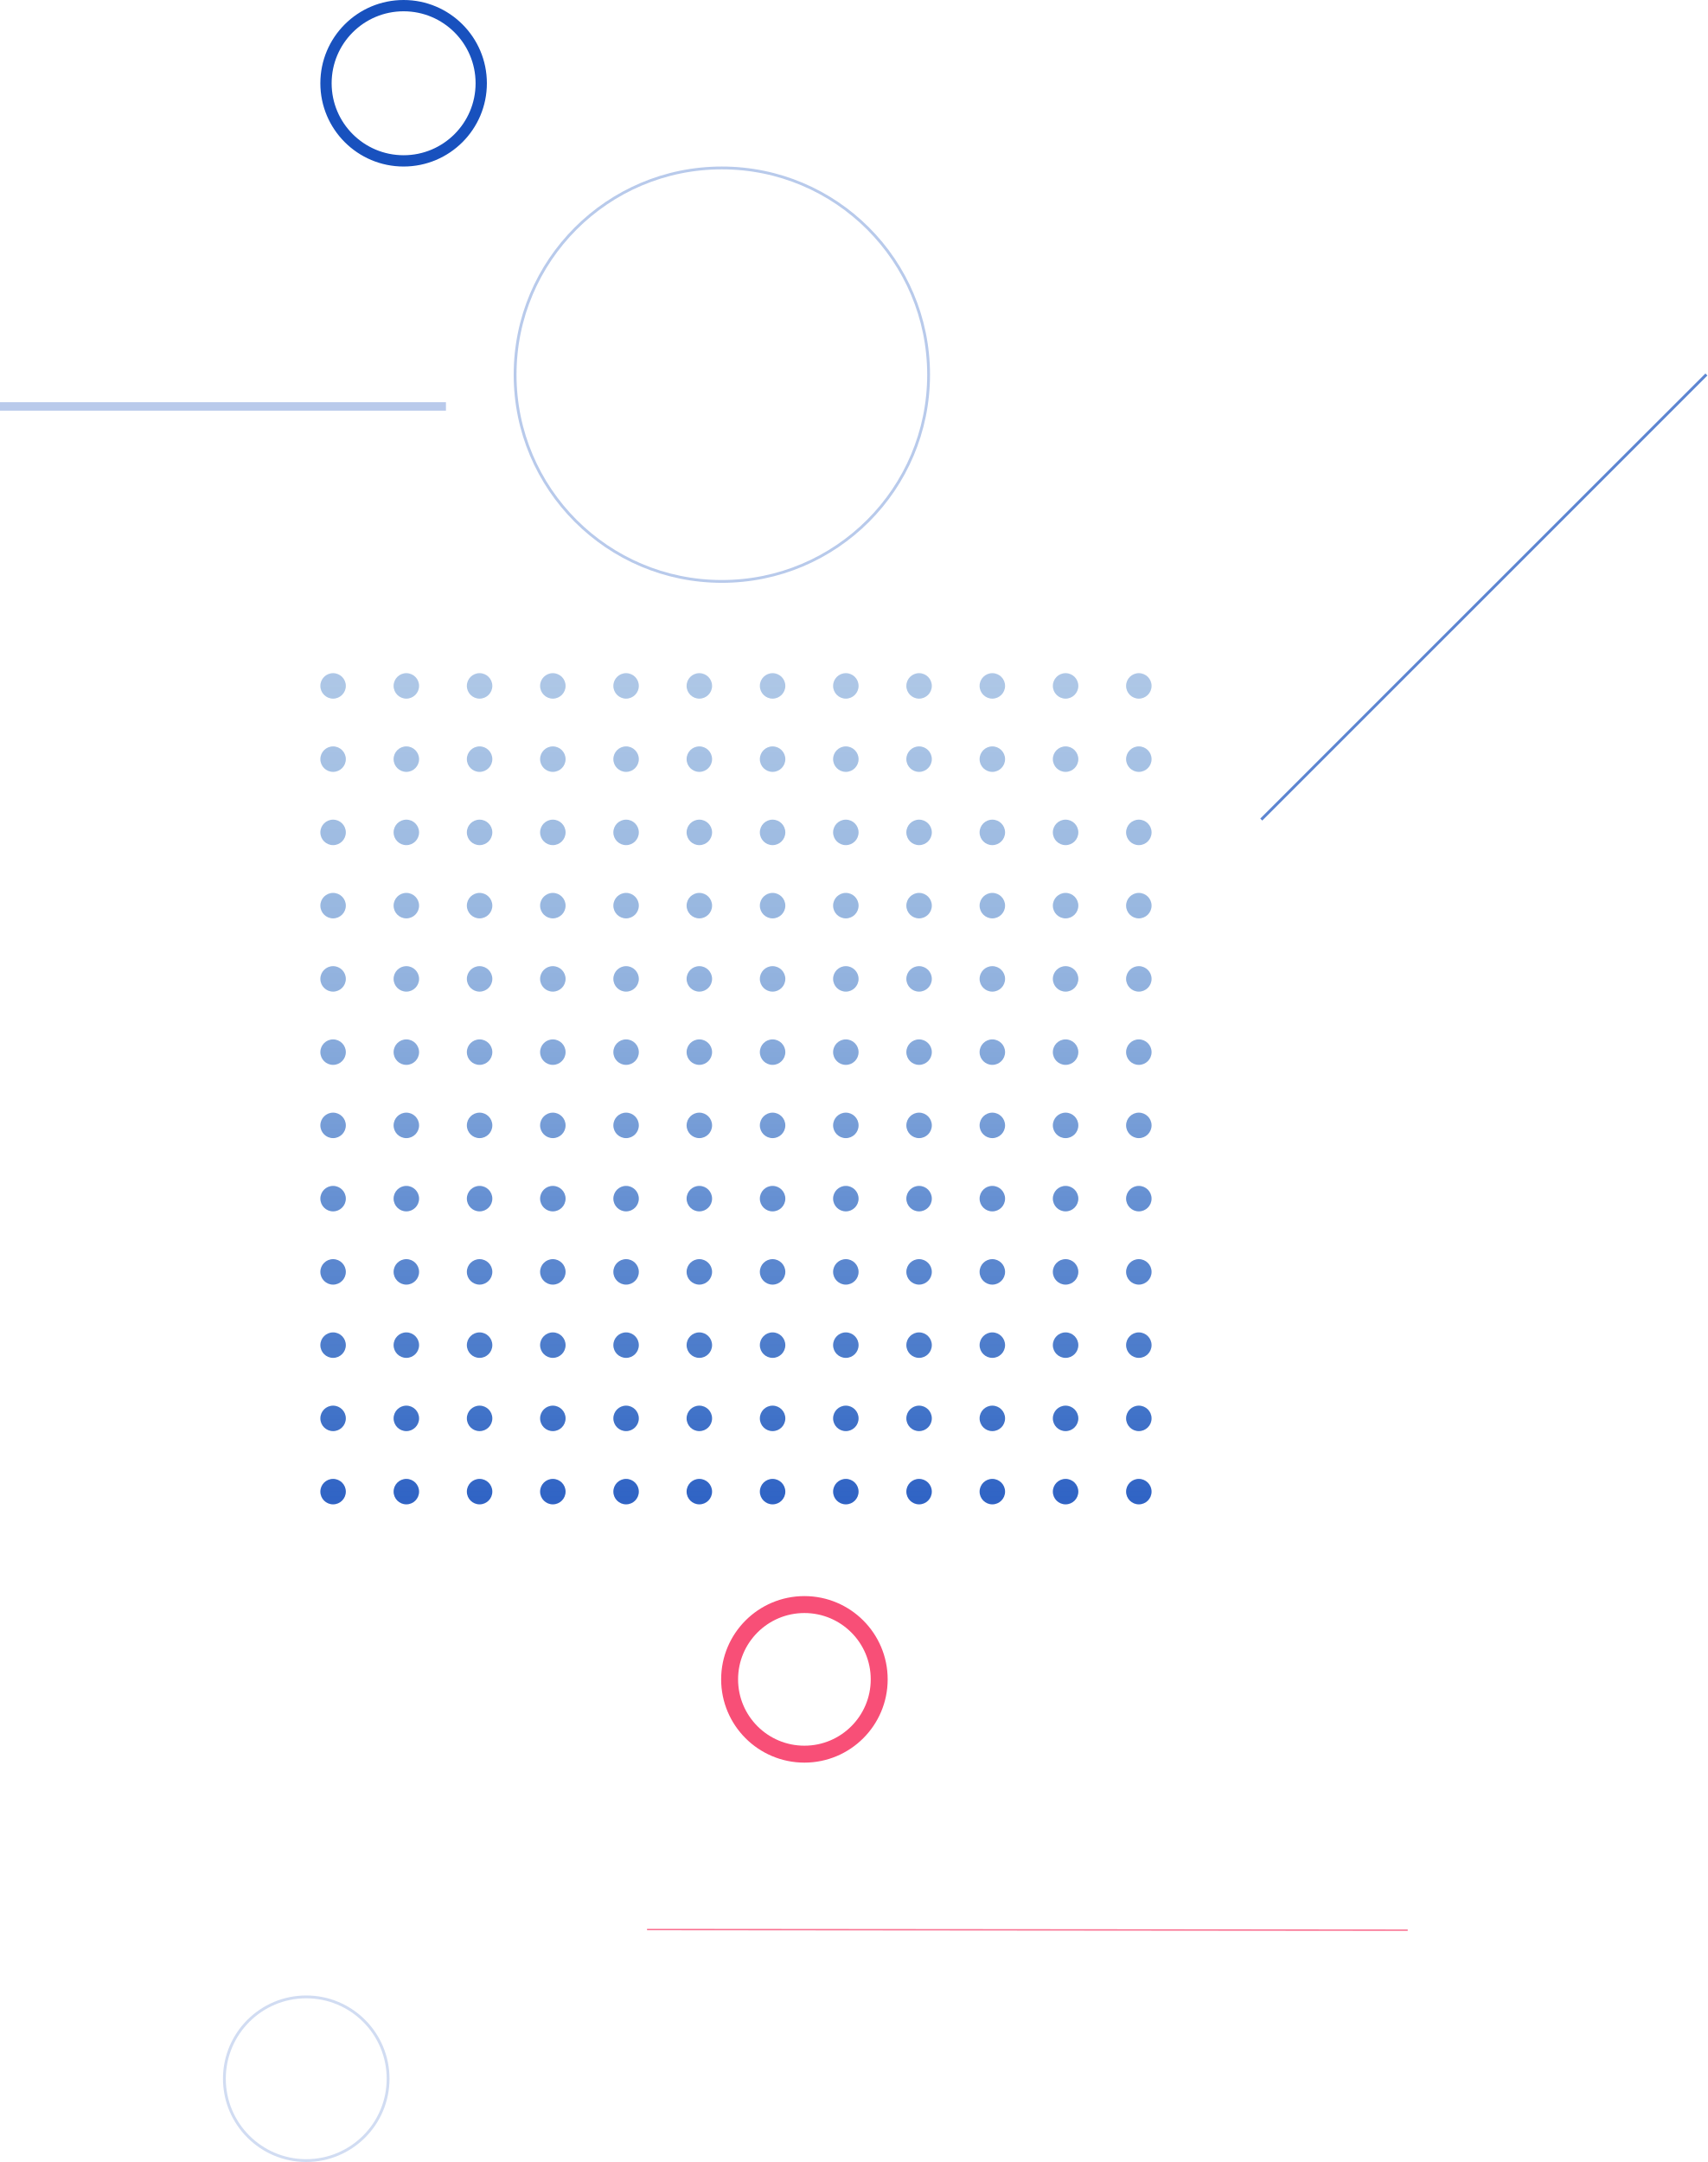
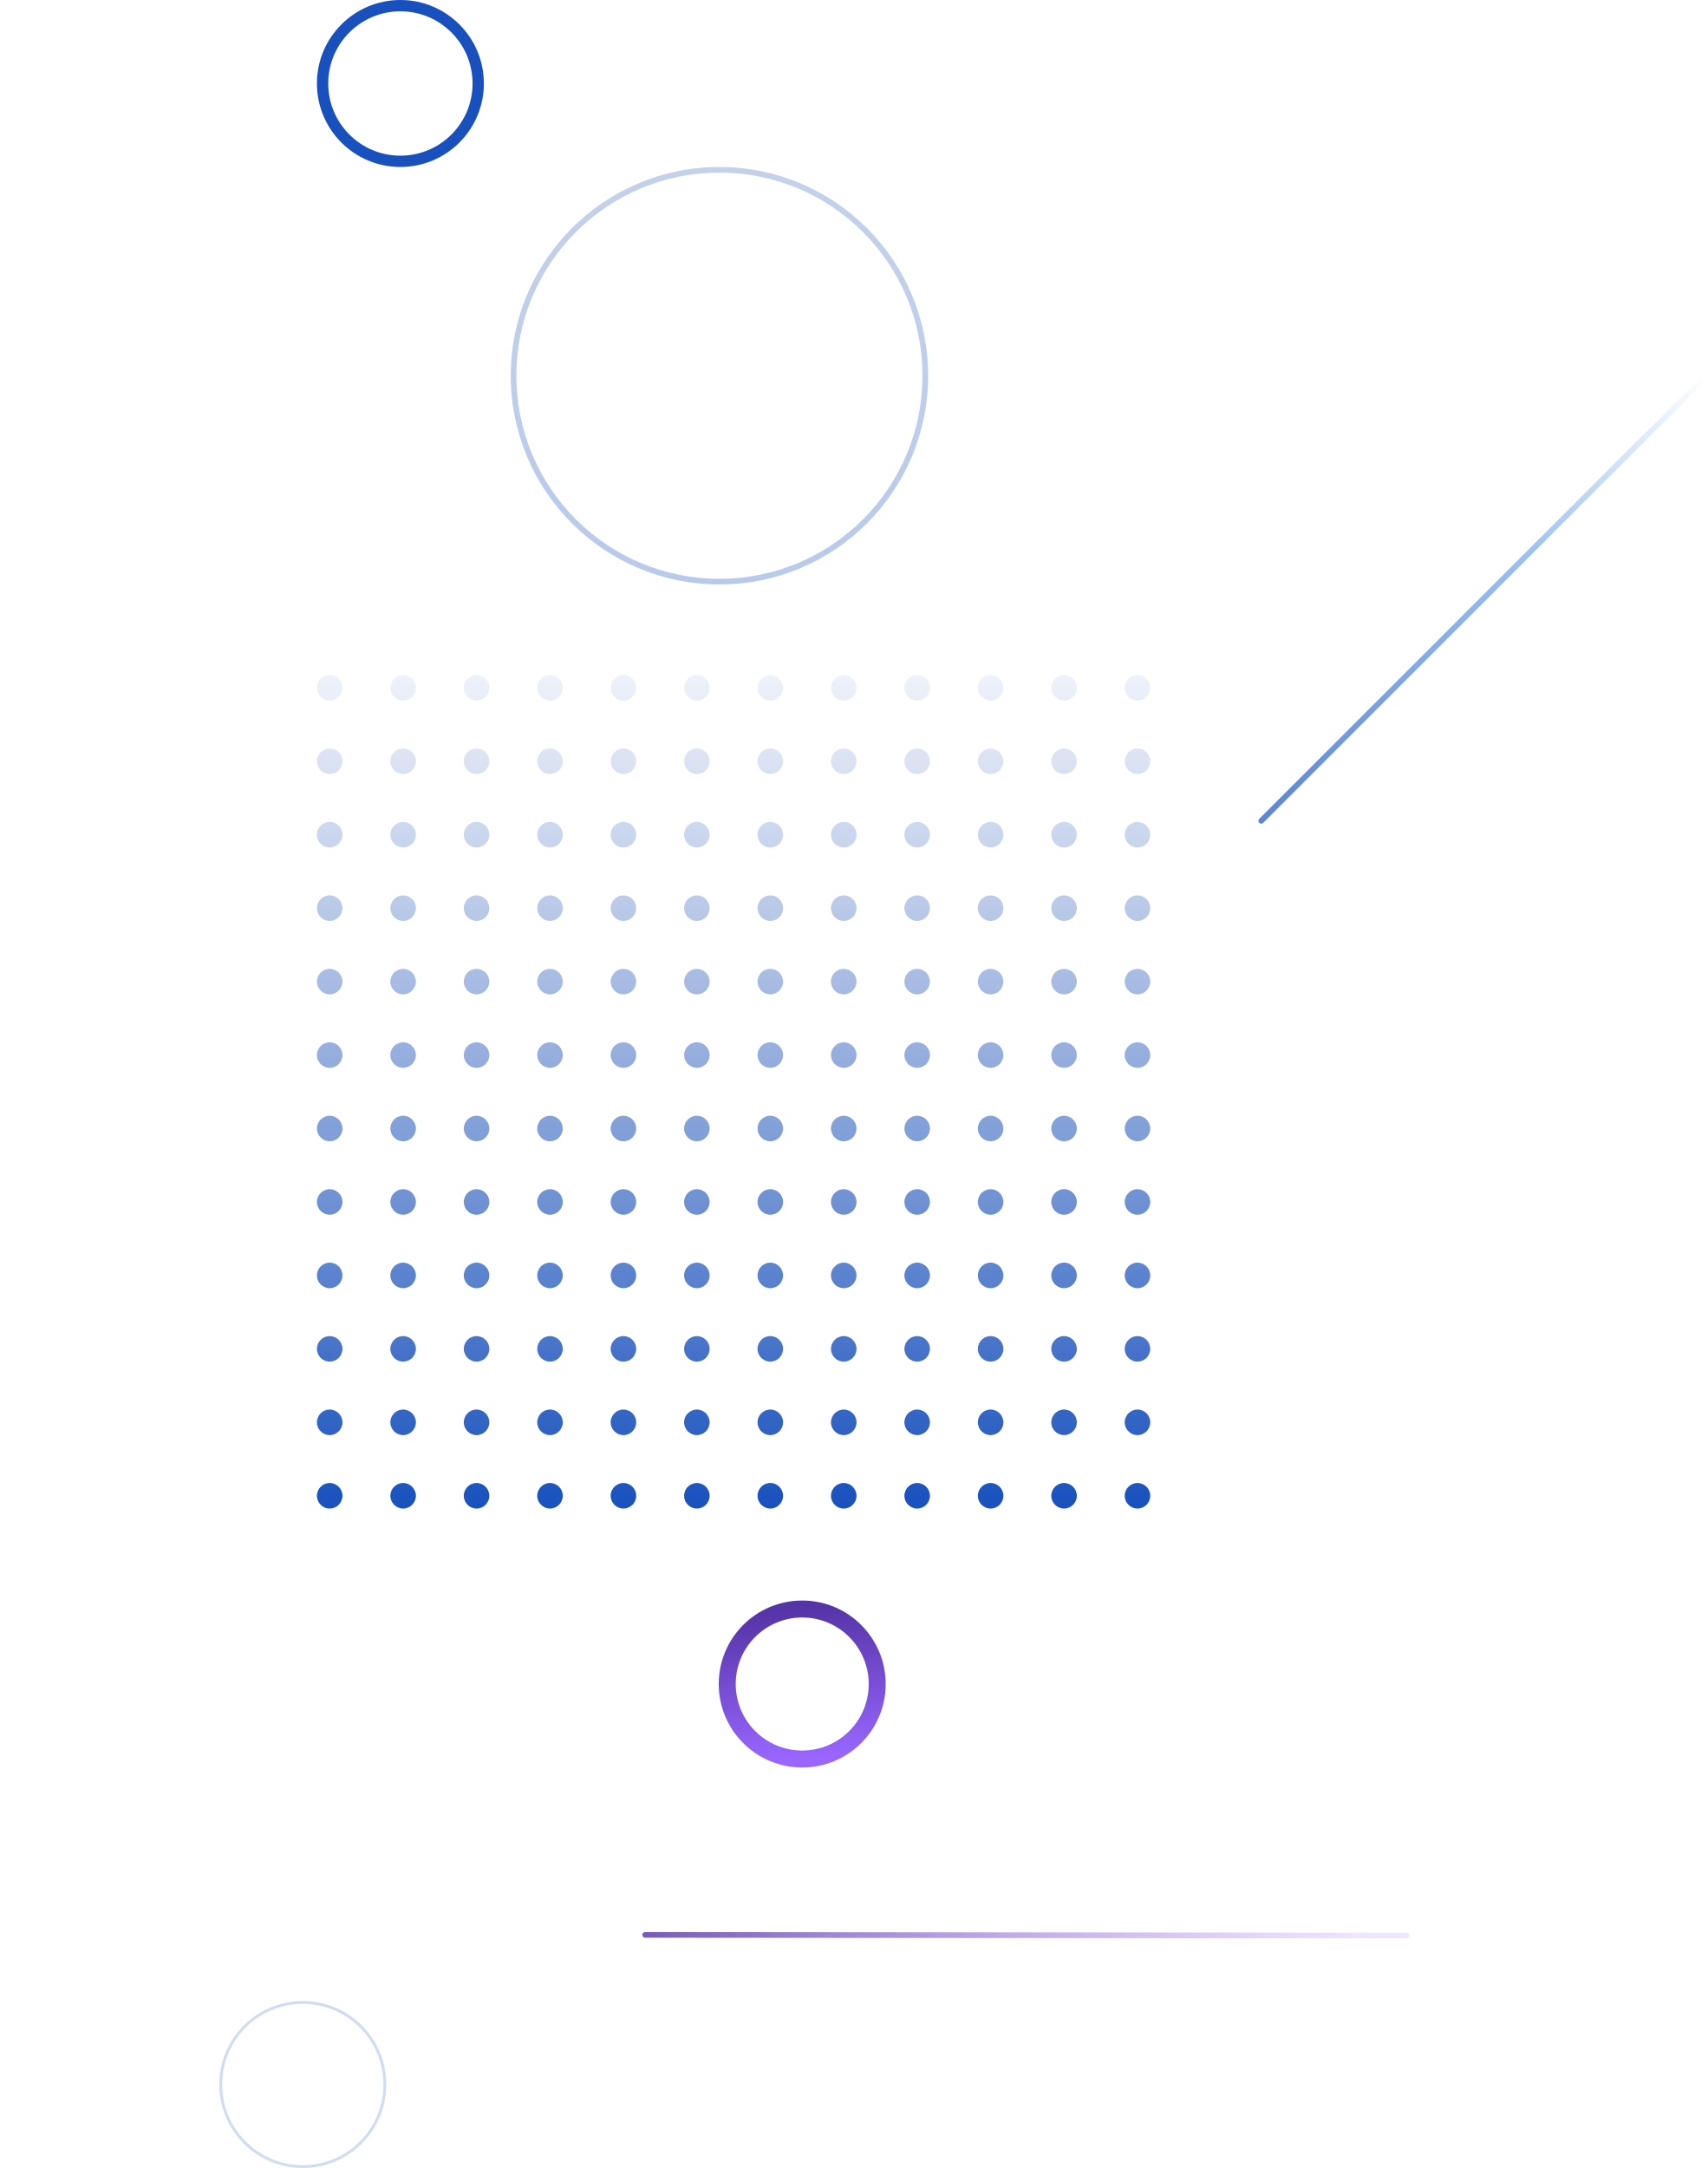
- <svg xmlns="http://www.w3.org/2000/svg" width="1210" height="1532" viewBox="0 0 1210 1532">
+ <svg xmlns="http://www.w3.org/2000/svg" width="1207" height="1532" viewBox="0 0 1207 1532">
  <defs>
-     <linearGradient id="nbb-bg-a-dark-a" x1="50.008%" x2="50.007%" y1="0%" y2="100%">
-       <stop offset="0%" stop-color="#2A6CBE" stop-opacity=".381" />
-       <stop offset="38.688%" stop-color="#2062BC" stop-opacity=".496" />
-       <stop offset="66.583%" stop-color="#1C5ABD" stop-opacity=".7" />
-       <stop offset="85.354%" stop-color="#1956BC" stop-opacity=".8" />
-       <stop offset="100%" stop-color="#1851BE" stop-opacity=".9" />
+     <linearGradient id="nbb-bg-a-dark-a" x1="50%" x2="50%" y1="0%" y2="100%">
+       <stop offset="0%" stop-color="#3F6ABC" stop-opacity=".089" />
+       <stop offset="100%" stop-color="#1851BE" />
    </linearGradient>
-     <linearGradient id="nbb-bg-a-dark-b" x1="50.007%" x2="50.007%" y1="-141.4%" y2="-47.015%">
+     <linearGradient id="nbb-bg-a-dark-b" x1="50%" x2="50%" y1="0%" y2="100%">
+       <stop offset="0%" stop-color="#3F6ABC" />
+       <stop offset="100%" stop-color="#1851BE" />
+     </linearGradient>
+     <linearGradient id="nbb-bg-a-dark-c" x1="50.007%" x2="50.007%" y1="-141.4%" y2="-47.015%">
      <stop offset="0%" stop-color="#2A6CBE" />
      <stop offset="38.688%" stop-color="#2062BC" />
      <stop offset="49.182%" stop-color="#1F5FBC" />
      <stop offset="66.583%" stop-color="#1C5ABD" />
      <stop offset="85.354%" stop-color="#1956BC" />
      <stop offset="100%" stop-color="#1851BE" />
    </linearGradient>
+     <linearGradient id="nbb-bg-a-dark-d" x1="50%" x2="41.962%" y1="100%" y2="0%">
+       <stop offset="0%" stop-color="#96F" />
+       <stop offset="100%" stop-color="#5534A6" />
+     </linearGradient>
+     <linearGradient id="nbb-bg-a-dark-e" x1="0%" x2="100%" y1="0%" y2="0%">
+       <stop offset="0%" stop-color="#3589E0" stop-opacity="0" />
+       <stop offset="43.462%" stop-color="#2E7CD9" stop-opacity=".69" />
+       <stop offset="100%" stop-color="#1851BE" />
+     </linearGradient>
+     <linearGradient id="nbb-bg-a-dark-f" x1="94.544%" x2="0%" y1="0%" y2="0%">
+       <stop offset="0%" stop-color="#96F" stop-opacity=".202" />
+       <stop offset="100%" stop-color="#5534A6" />
+     </linearGradient>
+     <linearGradient id="nbb-bg-a-dark-g" x1="0%" x2="100%" y1="0%" y2="0%">
+       <stop offset="0%" stop-color="#3589E0" stop-opacity="0" />
+       <stop offset="41.224%" stop-color="#2E7CD9" stop-opacity=".69" />
+       <stop offset="100%" stop-color="#1851BE" />
+     </linearGradient>
  </defs>
-   <g fill="none" fill-rule="evenodd" transform="translate(3)">
+   <g fill="none" fill-rule="evenodd">
    <path fill="url(#nbb-bg-a-dark-a)" d="M320.452,570.946 C325.437,570.946 329.479,574.988 329.479,579.973 C329.479,584.959 325.437,589 320.452,589 C315.467,589 311.425,584.959 311.425,579.973 C311.425,574.988 315.467,570.946 320.452,570.946 Z M372.356,570.946 C377.342,570.946 381.383,574.988 381.383,579.973 C381.383,584.959 377.342,589 372.356,589 C367.371,589 363.33,584.959 363.33,579.973 C363.33,574.988 367.371,570.946 372.356,570.946 Z M424.261,570.946 C429.246,570.946 433.287,574.988 433.287,579.973 C433.287,584.959 429.246,589 424.261,589 C419.275,589 415.234,584.959 415.234,579.973 C415.234,574.988 419.275,570.946 424.261,570.946 Z M476.165,570.946 C481.15,570.946 485.192,574.988 485.192,579.973 C485.192,584.959 481.15,589 476.165,589 C471.179,589 467.138,584.959 467.138,579.973 C467.138,574.988 471.179,570.946 476.165,570.946 Z M528.069,570.946 C533.054,570.946 537.096,574.988 537.096,579.973 C537.096,584.959 533.054,589 528.069,589 C523.084,589 519.042,584.959 519.042,579.973 C519.042,574.988 523.084,570.946 528.069,570.946 Z M579.973,570.946 C584.959,570.946 589,574.988 589,579.973 C589,584.959 584.959,589 579.973,589 C574.988,589 570.946,584.959 570.946,579.973 C570.946,574.988 574.988,570.946 579.973,570.946 Z M9.027,570.946 C14.012,570.946 18.054,574.988 18.054,579.973 C18.054,584.959 14.012,589 9.027,589 C4.041,589 -1.29674049e-13,584.959 -1.29674049e-13,579.973 C-1.29674049e-13,574.988 4.041,570.946 9.027,570.946 Z M60.931,570.946 C65.916,570.946 69.958,574.988 69.958,579.973 C69.958,584.959 65.916,589 60.931,589 C55.946,589 51.904,584.959 51.904,579.973 C51.904,574.988 55.946,570.946 60.931,570.946 Z M112.835,570.946 C117.821,570.946 121.862,574.988 121.862,579.973 C121.862,584.959 117.821,589 112.835,589 C107.85,589 103.808,584.959 103.808,579.973 C103.808,574.988 107.85,570.946 112.835,570.946 Z M164.739,570.946 C169.725,570.946 173.766,574.988 173.766,579.973 C173.766,584.959 169.725,589 164.739,589 C159.754,589 155.713,584.959 155.713,579.973 C155.713,574.988 159.754,570.946 164.739,570.946 Z M216.644,570.946 C221.629,570.946 225.67,574.988 225.67,579.973 C225.67,584.959 221.629,589 216.644,589 C211.658,589 207.617,584.959 207.617,579.973 C207.617,574.988 211.658,570.946 216.644,570.946 Z M268.548,570.946 C273.533,570.946 277.575,574.988 277.575,579.973 C277.575,584.959 273.533,589 268.548,589 C263.563,589 259.521,584.959 259.521,579.973 C259.521,574.988 263.563,570.946 268.548,570.946 Z M9.027,519.042 C14.012,519.042 18.054,523.084 18.054,528.069 C18.054,533.054 14.012,537.096 9.027,537.096 C4.041,537.096 -1.29674049e-13,533.054 -1.29674049e-13,528.069 C-1.29674049e-13,523.084 4.041,519.042 9.027,519.042 Z M60.931,519.042 C65.916,519.042 69.958,523.084 69.958,528.069 C69.958,533.054 65.916,537.096 60.931,537.096 C55.946,537.096 51.904,533.054 51.904,528.069 C51.904,523.084 55.946,519.042 60.931,519.042 Z M112.835,519.042 C117.821,519.042 121.862,523.084 121.862,528.069 C121.862,533.054 117.821,537.096 112.835,537.096 C107.85,537.096 103.808,533.054 103.808,528.069 C103.808,523.084 107.85,519.042 112.835,519.042 Z M476.165,519.042 C481.15,519.042 485.192,523.084 485.192,528.069 C485.192,533.054 481.15,537.096 476.165,537.096 C471.179,537.096 467.138,533.054 467.138,528.069 C467.138,523.084 471.179,519.042 476.165,519.042 Z M528.069,519.042 C533.054,519.042 537.096,523.084 537.096,528.069 C537.096,533.054 533.054,537.096 528.069,537.096 C523.084,537.096 519.042,533.054 519.042,528.069 C519.042,523.084 523.084,519.042 528.069,519.042 Z M579.973,519.042 C584.959,519.042 589,523.084 589,528.069 C589,533.054 584.959,537.096 579.973,537.096 C574.988,537.096 570.946,533.054 570.946,528.069 C570.946,523.084 574.988,519.042 579.973,519.042 Z M164.739,519.042 C169.725,519.042 173.766,523.084 173.766,528.069 C173.766,533.054 169.725,537.096 164.739,537.096 C159.754,537.096 155.713,533.054 155.713,528.069 C155.713,523.084 159.754,519.042 164.739,519.042 Z M216.644,519.042 C221.629,519.042 225.67,523.084 225.67,528.069 C225.67,533.054 221.629,537.096 216.644,537.096 C211.658,537.096 207.617,533.054 207.617,528.069 C207.617,523.084 211.658,519.042 216.644,519.042 Z M268.548,519.042 C273.533,519.042 277.575,523.084 277.575,528.069 C277.575,533.054 273.533,537.096 268.548,537.096 C263.563,537.096 259.521,533.054 259.521,528.069 C259.521,523.084 263.563,519.042 268.548,519.042 Z M320.452,519.042 C325.437,519.042 329.479,523.084 329.479,528.069 C329.479,533.054 325.437,537.096 320.452,537.096 C315.467,537.096 311.425,533.054 311.425,528.069 C311.425,523.084 315.467,519.042 320.452,519.042 Z M372.356,519.042 C377.342,519.042 381.383,523.084 381.383,528.069 C381.383,533.054 377.342,537.096 372.356,537.096 C367.371,537.096 363.33,533.054 363.33,528.069 C363.33,523.084 367.371,519.042 372.356,519.042 Z M424.261,519.042 C429.246,519.042 433.287,523.084 433.287,528.069 C433.287,533.054 429.246,537.096 424.261,537.096 C419.275,537.096 415.234,533.054 415.234,528.069 C415.234,523.084 419.275,519.042 424.261,519.042 Z M476.165,467.138 C481.15,467.138 485.192,471.179 485.192,476.165 C485.192,481.15 481.15,485.192 476.165,485.192 C471.179,485.192 467.138,481.15 467.138,476.165 C467.138,471.179 471.179,467.138 476.165,467.138 Z M372.356,467.138 C377.342,467.138 381.383,471.179 381.383,476.165 C381.383,481.15 377.342,485.192 372.356,485.192 C367.371,485.192 363.33,481.15 363.33,476.165 C363.33,471.179 367.371,467.138 372.356,467.138 Z M528.069,467.138 C533.054,467.138 537.096,471.179 537.096,476.165 C537.096,481.15 533.054,485.192 528.069,485.192 C523.084,485.192 519.042,481.15 519.042,476.165 C519.042,471.179 523.084,467.138 528.069,467.138 Z M164.739,467.138 C169.725,467.138 173.766,471.179 173.766,476.165 C173.766,481.15 169.725,485.192 164.739,485.192 C159.754,485.192 155.713,481.15 155.713,476.165 C155.713,471.179 159.754,467.138 164.739,467.138 Z M9.027,467.138 C14.012,467.138 18.054,471.179 18.054,476.165 C18.054,481.15 14.012,485.192 9.027,485.192 C4.041,485.192 -1.29674049e-13,481.15 -1.29674049e-13,476.165 C-1.29674049e-13,471.179 4.041,467.138 9.027,467.138 Z M216.644,467.138 C221.629,467.138 225.67,471.179 225.67,476.165 C225.67,481.15 221.629,485.192 216.644,485.192 C211.658,485.192 207.617,481.15 207.617,476.165 C207.617,471.179 211.658,467.138 216.644,467.138 Z M424.261,467.138 C429.246,467.138 433.287,471.179 433.287,476.165 C433.287,481.15 429.246,485.192 424.261,485.192 C419.275,485.192 415.234,481.15 415.234,476.165 C415.234,471.179 419.275,467.138 424.261,467.138 Z M60.931,467.138 C65.916,467.138 69.958,471.179 69.958,476.165 C69.958,481.15 65.916,485.192 60.931,485.192 C55.946,485.192 51.904,481.15 51.904,476.165 C51.904,471.179 55.946,467.138 60.931,467.138 Z M268.548,467.138 C273.533,467.138 277.575,471.179 277.575,476.165 C277.575,481.15 273.533,485.192 268.548,485.192 C263.563,485.192 259.521,481.15 259.521,476.165 C259.521,471.179 263.563,467.138 268.548,467.138 Z M320.452,467.138 C325.437,467.138 329.479,471.179 329.479,476.165 C329.479,481.15 325.437,485.192 320.452,485.192 C315.467,485.192 311.425,481.15 311.425,476.165 C311.425,471.179 315.467,467.138 320.452,467.138 Z M579.973,467.138 C584.959,467.138 589,471.179 589,476.165 C589,481.15 584.959,485.192 579.973,485.192 C574.988,485.192 570.946,481.15 570.946,476.165 C570.946,471.179 574.988,467.138 579.973,467.138 Z M112.835,467.138 C117.821,467.138 121.862,471.179 121.862,476.165 C121.862,481.15 117.821,485.192 112.835,485.192 C107.85,485.192 103.808,481.15 103.808,476.165 C103.808,471.179 107.85,467.138 112.835,467.138 Z M60.931,415.234 C65.916,415.234 69.958,419.275 69.958,424.261 C69.958,429.246 65.916,433.287 60.931,433.287 C55.946,433.287 51.904,429.246 51.904,424.261 C51.904,419.275 55.946,415.234 60.931,415.234 Z M164.739,415.234 C169.725,415.234 173.766,419.275 173.766,424.261 C173.766,429.246 169.725,433.287 164.739,433.287 C159.754,433.287 155.713,429.246 155.713,424.261 C155.713,419.275 159.754,415.234 164.739,415.234 Z M268.548,415.234 C273.533,415.234 277.575,419.275 277.575,424.261 C277.575,429.246 273.533,433.287 268.548,433.287 C263.563,433.287 259.521,429.246 259.521,424.261 C259.521,419.275 263.563,415.234 268.548,415.234 Z M476.165,415.234 C481.15,415.234 485.192,419.275 485.192,424.261 C485.192,429.246 481.15,433.287 476.165,433.287 C471.179,433.287 467.138,429.246 467.138,424.261 C467.138,419.275 471.179,415.234 476.165,415.234 Z M320.452,415.234 C325.437,415.234 329.479,419.275 329.479,424.261 C329.479,429.246 325.437,433.287 320.452,433.287 C315.467,433.287 311.425,429.246 311.425,424.261 C311.425,419.275 315.467,415.234 320.452,415.234 Z M424.261,415.234 C429.246,415.234 433.287,419.275 433.287,424.261 C433.287,429.246 429.246,433.287 424.261,433.287 C419.275,433.287 415.234,429.246 415.234,424.261 C415.234,419.275 419.275,415.234 424.261,415.234 Z M9.027,415.234 C14.012,415.234 18.054,419.275 18.054,424.261 C18.054,429.246 14.012,433.287 9.027,433.287 C4.041,433.287 -1.29674049e-13,429.246 -1.29674049e-13,424.261 C-1.29674049e-13,419.275 4.041,415.234 9.027,415.234 Z M112.835,415.234 C117.821,415.234 121.862,419.275 121.862,424.261 C121.862,429.246 117.821,433.287 112.835,433.287 C107.85,433.287 103.808,429.246 103.808,424.261 C103.808,419.275 107.85,415.234 112.835,415.234 Z M579.973,415.234 C584.959,415.234 589,419.275 589,424.261 C589,429.246 584.959,433.287 579.973,433.287 C574.988,433.287 570.946,429.246 570.946,424.261 C570.946,419.275 574.988,415.234 579.973,415.234 Z M372.356,415.234 C377.342,415.234 381.383,419.275 381.383,424.261 C381.383,429.246 377.342,433.287 372.356,433.287 C367.371,433.287 363.33,429.246 363.33,424.261 C363.33,419.275 367.371,415.234 372.356,415.234 Z M216.644,415.234 C221.629,415.234 225.67,419.275 225.67,424.261 C225.67,429.246 221.629,433.287 216.644,433.287 C211.658,433.287 207.617,429.246 207.617,424.261 C207.617,419.275 211.658,415.234 216.644,415.234 Z M528.069,415.234 C533.054,415.234 537.096,419.275 537.096,424.261 C537.096,429.246 533.054,433.287 528.069,433.287 C523.084,433.287 519.042,429.246 519.042,424.261 C519.042,419.275 523.084,415.234 528.069,415.234 Z M579.973,363.33 C584.959,363.33 589,367.371 589,372.356 C589,377.342 584.959,381.383 579.973,381.383 C574.988,381.383 570.946,377.342 570.946,372.356 C570.946,367.371 574.988,363.33 579.973,363.33 Z M424.261,363.33 C429.246,363.33 433.287,367.371 433.287,372.356 C433.287,377.342 429.246,381.383 424.261,381.383 C419.275,381.383 415.234,377.342 415.234,372.356 C415.234,367.371 419.275,363.33 424.261,363.33 Z M164.739,363.33 C169.725,363.33 173.766,367.371 173.766,372.356 C173.766,377.342 169.725,381.383 164.739,381.383 C159.754,381.383 155.713,377.342 155.713,372.356 C155.713,367.371 159.754,363.33 164.739,363.33 Z M528.069,363.33 C533.054,363.33 537.096,367.371 537.096,372.356 C537.096,377.342 533.054,381.383 528.069,381.383 C523.084,381.383 519.042,377.342 519.042,372.356 C519.042,367.371 523.084,363.33 528.069,363.33 Z M372.356,363.33 C377.342,363.33 381.383,367.371 381.383,372.356 C381.383,377.342 377.342,381.383 372.356,381.383 C367.371,381.383 363.33,377.342 363.33,372.356 C363.33,367.371 367.371,363.33 372.356,363.33 Z M60.931,363.33 C65.916,363.33 69.958,367.371 69.958,372.356 C69.958,377.342 65.916,381.383 60.931,381.383 C55.946,381.383 51.904,377.342 51.904,372.356 C51.904,367.371 55.946,363.33 60.931,363.33 Z M9.027,363.33 C14.012,363.33 18.054,367.371 18.054,372.356 C18.054,377.342 14.012,381.383 9.027,381.383 C4.041,381.383 -1.29674049e-13,377.342 -1.29674049e-13,372.356 C-1.29674049e-13,367.371 4.041,363.33 9.027,363.33 Z M476.165,363.33 C481.15,363.33 485.192,367.371 485.192,372.356 C485.192,377.342 481.15,381.383 476.165,381.383 C471.179,381.383 467.138,377.342 467.138,372.356 C467.138,367.371 471.179,363.33 476.165,363.33 Z M320.452,363.33 C325.437,363.33 329.479,367.371 329.479,372.356 C329.479,377.342 325.437,381.383 320.452,381.383 C315.467,381.383 311.425,377.342 311.425,372.356 C311.425,367.371 315.467,363.33 320.452,363.33 Z M216.644,363.33 C221.629,363.33 225.67,367.371 225.67,372.356 C225.67,377.342 221.629,381.383 216.644,381.383 C211.658,381.383 207.617,377.342 207.617,372.356 C207.617,367.371 211.658,363.33 216.644,363.33 Z M268.548,363.33 C273.533,363.33 277.575,367.371 277.575,372.356 C277.575,377.342 273.533,381.383 268.548,381.383 C263.563,381.383 259.521,377.342 259.521,372.356 C259.521,367.371 263.563,363.33 268.548,363.33 Z M112.835,363.33 C117.821,363.33 121.862,367.371 121.862,372.356 C121.862,377.342 117.821,381.383 112.835,381.383 C107.85,381.383 103.808,377.342 103.808,372.356 C103.808,367.371 107.85,363.33 112.835,363.33 Z M9.027,311.425 C14.012,311.425 18.054,315.467 18.054,320.452 C18.054,325.437 14.012,329.479 9.027,329.479 C4.041,329.479 -1.29674049e-13,325.437 -1.29674049e-13,320.452 C-1.29674049e-13,315.467 4.041,311.425 9.027,311.425 Z M60.931,311.425 C65.916,311.425 69.958,315.467 69.958,320.452 C69.958,325.437 65.916,329.479 60.931,329.479 C55.946,329.479 51.904,325.437 51.904,320.452 C51.904,315.467 55.946,311.425 60.931,311.425 Z M112.835,311.425 C117.821,311.425 121.862,315.467 121.862,320.452 C121.862,325.437 117.821,329.479 112.835,329.479 C107.85,329.479 103.808,325.437 103.808,320.452 C103.808,315.467 107.85,311.425 112.835,311.425 Z M528.069,311.425 C533.054,311.425 537.096,315.467 537.096,320.452 C537.096,325.437 533.054,329.479 528.069,329.479 C523.084,329.479 519.042,325.437 519.042,320.452 C519.042,315.467 523.084,311.425 528.069,311.425 Z M579.973,311.425 C584.959,311.425 589,315.467 589,320.452 C589,325.437 584.959,329.479 579.973,329.479 C574.988,329.479 570.946,325.437 570.946,320.452 C570.946,315.467 574.988,311.425 579.973,311.425 Z M424.261,311.425 C429.246,311.425 433.287,315.467 433.287,320.452 C433.287,325.437 429.246,329.479 424.261,329.479 C419.275,329.479 415.234,325.437 415.234,320.452 C415.234,315.467 419.275,311.425 424.261,311.425 Z M476.165,311.425 C481.15,311.425 485.192,315.467 485.192,320.452 C485.192,325.437 481.15,329.479 476.165,329.479 C471.179,329.479 467.138,325.437 467.138,320.452 C467.138,315.467 471.179,311.425 476.165,311.425 Z M372.356,311.425 C377.342,311.425 381.383,315.467 381.383,320.452 C381.383,325.437 377.342,329.479 372.356,329.479 C367.371,329.479 363.33,325.437 363.33,320.452 C363.33,315.467 367.371,311.425 372.356,311.425 Z M216.644,311.425 C221.629,311.425 225.67,315.467 225.67,320.452 C225.67,325.437 221.629,329.479 216.644,329.479 C211.658,329.479 207.617,325.437 207.617,320.452 C207.617,315.467 211.658,311.425 216.644,311.425 Z M320.452,311.425 C325.437,311.425 329.479,315.467 329.479,320.452 C329.479,325.437 325.437,329.479 320.452,329.479 C315.467,329.479 311.425,325.437 311.425,320.452 C311.425,315.467 315.467,311.425 320.452,311.425 Z M164.739,311.425 C169.725,311.425 173.766,315.467 173.766,320.452 C173.766,325.437 169.725,329.479 164.739,329.479 C159.754,329.479 155.713,325.437 155.713,320.452 C155.713,315.467 159.754,311.425 164.739,311.425 Z M268.548,311.425 C273.533,311.425 277.575,315.467 277.575,320.452 C277.575,325.437 273.533,329.479 268.548,329.479 C263.563,329.479 259.521,325.437 259.521,320.452 C259.521,315.467 263.563,311.425 268.548,311.425 Z M320.452,259.521 C325.437,259.521 329.479,263.563 329.479,268.548 C329.479,273.533 325.437,277.575 320.452,277.575 C315.467,277.575 311.425,273.533 311.425,268.548 C311.425,263.563 315.467,259.521 320.452,259.521 Z M112.835,259.521 C117.821,259.521 121.862,263.563 121.862,268.548 C121.862,273.533 117.821,277.575 112.835,277.575 C107.85,277.575 103.808,273.533 103.808,268.548 C103.808,263.563 107.85,259.521 112.835,259.521 Z M268.548,259.521 C273.533,259.521 277.575,263.563 277.575,268.548 C277.575,273.533 273.533,277.575 268.548,277.575 C263.563,277.575 259.521,273.533 259.521,268.548 C259.521,263.563 263.563,259.521 268.548,259.521 Z M579.973,259.521 C584.959,259.521 589,263.563 589,268.548 C589,273.533 584.959,277.575 579.973,277.575 C574.988,277.575 570.946,273.533 570.946,268.548 C570.946,263.563 574.988,259.521 579.973,259.521 Z M60.931,259.521 C65.916,259.521 69.958,263.563 69.958,268.548 C69.958,273.533 65.916,277.575 60.931,277.575 C55.946,277.575 51.904,273.533 51.904,268.548 C51.904,263.563 55.946,259.521 60.931,259.521 Z M9.027,259.521 C14.012,259.521 18.054,263.563 18.054,268.548 C18.054,273.533 14.012,277.575 9.027,277.575 C4.041,277.575 -1.29674049e-13,273.533 -1.29674049e-13,268.548 C-1.29674049e-13,263.563 4.041,259.521 9.027,259.521 Z M164.739,259.521 C169.725,259.521 173.766,263.563 173.766,268.548 C173.766,273.533 169.725,277.575 164.739,277.575 C159.754,277.575 155.713,273.533 155.713,268.548 C155.713,263.563 159.754,259.521 164.739,259.521 Z M372.356,259.521 C377.342,259.521 381.383,263.563 381.383,268.548 C381.383,273.533 377.342,277.575 372.356,277.575 C367.371,277.575 363.33,273.533 363.33,268.548 C363.33,263.563 367.371,259.521 372.356,259.521 Z M216.644,259.521 C221.629,259.521 225.67,263.563 225.67,268.548 C225.67,273.533 221.629,277.575 216.644,277.575 C211.658,277.575 207.617,273.533 207.617,268.548 C207.617,263.563 211.658,259.521 216.644,259.521 Z M476.165,259.521 C481.15,259.521 485.192,263.563 485.192,268.548 C485.192,273.533 481.15,277.575 476.165,277.575 C471.179,277.575 467.138,273.533 467.138,268.548 C467.138,263.563 471.179,259.521 476.165,259.521 Z M528.069,259.521 C533.054,259.521 537.096,263.563 537.096,268.548 C537.096,273.533 533.054,277.575 528.069,277.575 C523.084,277.575 519.042,273.533 519.042,268.548 C519.042,263.563 523.084,259.521 528.069,259.521 Z M424.261,259.521 C429.246,259.521 433.287,263.563 433.287,268.548 C433.287,273.533 429.246,277.575 424.261,277.575 C419.275,277.575 415.234,273.533 415.234,268.548 C415.234,263.563 419.275,259.521 424.261,259.521 Z M216.644,207.617 C221.629,207.617 225.67,211.658 225.67,216.644 C225.67,221.629 221.629,225.67 216.644,225.67 C211.658,225.67 207.617,221.629 207.617,216.644 C207.617,211.658 211.658,207.617 216.644,207.617 Z M476.165,207.617 C481.15,207.617 485.192,211.658 485.192,216.644 C485.192,221.629 481.15,225.67 476.165,225.67 C471.179,225.67 467.138,221.629 467.138,216.644 C467.138,211.658 471.179,207.617 476.165,207.617 Z M528.069,207.617 C533.054,207.617 537.096,211.658 537.096,216.644 C537.096,221.629 533.054,225.67 528.069,225.67 C523.084,225.67 519.042,221.629 519.042,216.644 C519.042,211.658 523.084,207.617 528.069,207.617 Z M268.548,207.617 C273.533,207.617 277.575,211.658 277.575,216.644 C277.575,221.629 273.533,225.67 268.548,225.67 C263.563,225.67 259.521,221.629 259.521,216.644 C259.521,211.658 263.563,207.617 268.548,207.617 Z M9.027,207.617 C14.012,207.617 18.054,211.658 18.054,216.644 C18.054,221.629 14.012,225.67 9.027,225.67 C4.041,225.67 -1.29674049e-13,221.629 -1.29674049e-13,216.644 C-1.29674049e-13,211.658 4.041,207.617 9.027,207.617 Z M579.973,207.617 C584.959,207.617 589,211.658 589,216.644 C589,221.629 584.959,225.67 579.973,225.67 C574.988,225.67 570.946,221.629 570.946,216.644 C570.946,211.658 574.988,207.617 579.973,207.617 Z M164.739,207.617 C169.725,207.617 173.766,211.658 173.766,216.644 C173.766,221.629 169.725,225.67 164.739,225.67 C159.754,225.67 155.713,221.629 155.713,216.644 C155.713,211.658 159.754,207.617 164.739,207.617 Z M60.931,207.617 C65.916,207.617 69.958,211.658 69.958,216.644 C69.958,221.629 65.916,225.67 60.931,225.67 C55.946,225.67 51.904,221.629 51.904,216.644 C51.904,211.658 55.946,207.617 60.931,207.617 Z M424.261,207.617 C429.246,207.617 433.287,211.658 433.287,216.644 C433.287,221.629 429.246,225.67 424.261,225.67 C419.275,225.67 415.234,221.629 415.234,216.644 C415.234,211.658 419.275,207.617 424.261,207.617 Z M320.452,207.617 C325.437,207.617 329.479,211.658 329.479,216.644 C329.479,221.629 325.437,225.67 320.452,225.67 C315.467,225.67 311.425,221.629 311.425,216.644 C311.425,211.658 315.467,207.617 320.452,207.617 Z M112.835,207.617 C117.821,207.617 121.862,211.658 121.862,216.644 C121.862,221.629 117.821,225.67 112.835,225.67 C107.85,225.67 103.808,221.629 103.808,216.644 C103.808,211.658 107.85,207.617 112.835,207.617 Z M372.356,207.617 C377.342,207.617 381.383,211.658 381.383,216.644 C381.383,221.629 377.342,225.67 372.356,225.67 C367.371,225.67 363.33,221.629 363.33,216.644 C363.33,211.658 367.371,207.617 372.356,207.617 Z M320.452,155.713 C325.437,155.713 329.479,159.754 329.479,164.739 C329.479,169.725 325.437,173.766 320.452,173.766 C315.467,173.766 311.425,169.725 311.425,164.739 C311.425,159.754 315.467,155.713 320.452,155.713 Z M112.835,155.713 C117.821,155.713 121.862,159.754 121.862,164.739 C121.862,169.725 117.821,173.766 112.835,173.766 C107.85,173.766 103.808,169.725 103.808,164.739 C103.808,159.754 107.85,155.713 112.835,155.713 Z M216.644,155.713 C221.629,155.713 225.67,159.754 225.67,164.739 C225.67,169.725 221.629,173.766 216.644,173.766 C211.658,173.766 207.617,169.725 207.617,164.739 C207.617,159.754 211.658,155.713 216.644,155.713 Z M60.931,155.713 C65.916,155.713 69.958,159.754 69.958,164.739 C69.958,169.725 65.916,173.766 60.931,173.766 C55.946,173.766 51.904,169.725 51.904,164.739 C51.904,159.754 55.946,155.713 60.931,155.713 Z M268.548,155.713 C273.533,155.713 277.575,159.754 277.575,164.739 C277.575,169.725 273.533,173.766 268.548,173.766 C263.563,173.766 259.521,169.725 259.521,164.739 C259.521,159.754 263.563,155.713 268.548,155.713 Z M579.973,155.713 C584.959,155.713 589,159.754 589,164.739 C589,169.725 584.959,173.766 579.973,173.766 C574.988,173.766 570.946,169.725 570.946,164.739 C570.946,159.754 574.988,155.713 579.973,155.713 Z M528.069,155.713 C533.054,155.713 537.096,159.754 537.096,164.739 C537.096,169.725 533.054,173.766 528.069,173.766 C523.084,173.766 519.042,169.725 519.042,164.739 C519.042,159.754 523.084,155.713 528.069,155.713 Z M9.027,155.713 C14.012,155.713 18.054,159.754 18.054,164.739 C18.054,169.725 14.012,173.766 9.027,173.766 C4.041,173.766 -1.29674049e-13,169.725 -1.29674049e-13,164.739 C-1.29674049e-13,159.754 4.041,155.713 9.027,155.713 Z M424.261,155.713 C429.246,155.713 433.287,159.754 433.287,164.739 C433.287,169.725 429.246,173.766 424.261,173.766 C419.275,173.766 415.234,169.725 415.234,164.739 C415.234,159.754 419.275,155.713 424.261,155.713 Z M372.356,155.713 C377.342,155.713 381.383,159.754 381.383,164.739 C381.383,169.725 377.342,173.766 372.356,173.766 C367.371,173.766 363.33,169.725 363.33,164.739 C363.33,159.754 367.371,155.713 372.356,155.713 Z M164.739,155.713 C169.725,155.713 173.766,159.754 173.766,164.739 C173.766,169.725 169.725,173.766 164.739,173.766 C159.754,173.766 155.713,169.725 155.713,164.739 C155.713,159.754 159.754,155.713 164.739,155.713 Z M476.165,155.713 C481.15,155.713 485.192,159.754 485.192,164.739 C485.192,169.725 481.15,173.766 476.165,173.766 C471.179,173.766 467.138,169.725 467.138,164.739 C467.138,159.754 471.179,155.713 476.165,155.713 Z M216.644,103.808 C221.629,103.808 225.67,107.85 225.67,112.835 C225.67,117.821 221.629,121.862 216.644,121.862 C211.658,121.862 207.617,117.821 207.617,112.835 C207.617,107.85 211.658,103.808 216.644,103.808 Z M9.027,103.808 C14.012,103.808 18.054,107.85 18.054,112.835 C18.054,117.821 14.012,121.862 9.027,121.862 C4.041,121.862 -1.29674049e-13,117.821 -1.29674049e-13,112.835 C-1.29674049e-13,107.85 4.041,103.808 9.027,103.808 Z M579.973,103.808 C584.959,103.808 589,107.85 589,112.835 C589,117.821 584.959,121.862 579.973,121.862 C574.988,121.862 570.946,117.821 570.946,112.835 C570.946,107.85 574.988,103.808 579.973,103.808 Z M60.931,103.808 C65.916,103.808 69.958,107.85 69.958,112.835 C69.958,117.821 65.916,121.862 60.931,121.862 C55.946,121.862 51.904,117.821 51.904,112.835 C51.904,107.85 55.946,103.808 60.931,103.808 Z M112.835,103.808 C117.821,103.808 121.862,107.85 121.862,112.835 C121.862,117.821 117.821,121.862 112.835,121.862 C107.85,121.862 103.808,117.821 103.808,112.835 C103.808,107.85 107.85,103.808 112.835,103.808 Z M528.069,103.808 C533.054,103.808 537.096,107.85 537.096,112.835 C537.096,117.821 533.054,121.862 528.069,121.862 C523.084,121.862 519.042,117.821 519.042,112.835 C519.042,107.85 523.084,103.808 528.069,103.808 Z M372.356,103.808 C377.342,103.808 381.383,107.85 381.383,112.835 C381.383,117.821 377.342,121.862 372.356,121.862 C367.371,121.862 363.33,117.821 363.33,112.835 C363.33,107.85 367.371,103.808 372.356,103.808 Z M164.739,103.808 C169.725,103.808 173.766,107.85 173.766,112.835 C173.766,117.821 169.725,121.862 164.739,121.862 C159.754,121.862 155.713,117.821 155.713,112.835 C155.713,107.85 159.754,103.808 164.739,103.808 Z M268.548,103.808 C273.533,103.808 277.575,107.85 277.575,112.835 C277.575,117.821 273.533,121.862 268.548,121.862 C263.563,121.862 259.521,117.821 259.521,112.835 C259.521,107.85 263.563,103.808 268.548,103.808 Z M424.261,103.808 C429.246,103.808 433.287,107.85 433.287,112.835 C433.287,117.821 429.246,121.862 424.261,121.862 C419.275,121.862 415.234,117.821 415.234,112.835 C415.234,107.85 419.275,103.808 424.261,103.808 Z M476.165,103.808 C481.15,103.808 485.192,107.85 485.192,112.835 C485.192,117.821 481.15,121.862 476.165,121.862 C471.179,121.862 467.138,117.821 467.138,112.835 C467.138,107.85 471.179,103.808 476.165,103.808 Z M320.452,103.808 C325.437,103.808 329.479,107.85 329.479,112.835 C329.479,117.821 325.437,121.862 320.452,121.862 C315.467,121.862 311.425,117.821 311.425,112.835 C311.425,107.85 315.467,103.808 320.452,103.808 Z M60.931,51.904 C65.916,51.904 69.958,55.946 69.958,60.931 C69.958,65.916 65.916,69.958 60.931,69.958 C55.946,69.958 51.904,65.916 51.904,60.931 C51.904,55.946 55.946,51.904 60.931,51.904 Z M372.356,51.904 C377.342,51.904 381.383,55.946 381.383,60.931 C381.383,65.916 377.342,69.958 372.356,69.958 C367.371,69.958 363.33,65.916 363.33,60.931 C363.33,55.946 367.371,51.904 372.356,51.904 Z M579.973,51.904 C584.959,51.904 589,55.946 589,60.931 C589,65.916 584.959,69.958 579.973,69.958 C574.988,69.958 570.946,65.916 570.946,60.931 C570.946,55.946 574.988,51.904 579.973,51.904 Z M164.739,51.904 C169.725,51.904 173.766,55.946 173.766,60.931 C173.766,65.916 169.725,69.958 164.739,69.958 C159.754,69.958 155.713,65.916 155.713,60.931 C155.713,55.946 159.754,51.904 164.739,51.904 Z M528.069,51.904 C533.054,51.904 537.096,55.946 537.096,60.931 C537.096,65.916 533.054,69.958 528.069,69.958 C523.084,69.958 519.042,65.916 519.042,60.931 C519.042,55.946 523.084,51.904 528.069,51.904 Z M112.835,51.904 C117.821,51.904 121.862,55.946 121.862,60.931 C121.862,65.916 117.821,69.958 112.835,69.958 C107.85,69.958 103.808,65.916 103.808,60.931 C103.808,55.946 107.85,51.904 112.835,51.904 Z M424.261,51.904 C429.246,51.904 433.287,55.946 433.287,60.931 C433.287,65.916 429.246,69.958 424.261,69.958 C419.275,69.958 415.234,65.916 415.234,60.931 C415.234,55.946 419.275,51.904 424.261,51.904 Z M268.548,51.904 C273.533,51.904 277.575,55.946 277.575,60.931 C277.575,65.916 273.533,69.958 268.548,69.958 C263.563,69.958 259.521,65.916 259.521,60.931 C259.521,55.946 263.563,51.904 268.548,51.904 Z M216.644,51.904 C221.629,51.904 225.67,55.946 225.67,60.931 C225.67,65.916 221.629,69.958 216.644,69.958 C211.658,69.958 207.617,65.916 207.617,60.931 C207.617,55.946 211.658,51.904 216.644,51.904 Z M476.165,51.904 C481.15,51.904 485.192,55.946 485.192,60.931 C485.192,65.916 481.15,69.958 476.165,69.958 C471.179,69.958 467.138,65.916 467.138,60.931 C467.138,55.946 471.179,51.904 476.165,51.904 Z M9.027,51.904 C14.012,51.904 18.054,55.946 18.054,60.931 C18.054,65.916 14.012,69.958 9.027,69.958 C4.041,69.958 -1.29674049e-13,65.916 -1.29674049e-13,60.931 C-1.29674049e-13,55.946 4.041,51.904 9.027,51.904 Z M320.452,51.904 C325.437,51.904 329.479,55.946 329.479,60.931 C329.479,65.916 325.437,69.958 320.452,69.958 C315.467,69.958 311.425,65.916 311.425,60.931 C311.425,55.946 315.467,51.904 320.452,51.904 Z M9.027,3.26849658e-13 C14.012,3.26849658e-13 18.054,4.041 18.054,9.027 C18.054,14.012 14.012,18.054 9.027,18.054 C4.041,18.054 -1.29674049e-13,14.012 -1.29674049e-13,9.027 C-1.29674049e-13,4.041 4.041,3.26849658e-13 9.027,3.26849658e-13 Z M60.931,3.26849658e-13 C65.916,3.26849658e-13 69.958,4.041 69.958,9.027 C69.958,14.012 65.916,18.054 60.931,18.054 C55.946,18.054 51.904,14.012 51.904,9.027 C51.904,4.041 55.946,3.26849658e-13 60.931,3.26849658e-13 Z M112.835,3.26849658e-13 C117.821,3.26849658e-13 121.862,4.041 121.862,9.027 C121.862,14.012 117.821,18.054 112.835,18.054 C107.85,18.054 103.808,14.012 103.808,9.027 C103.808,4.041 107.85,3.26849658e-13 112.835,3.26849658e-13 Z M164.739,3.26849658e-13 C169.725,3.26849658e-13 173.766,4.041 173.766,9.027 C173.766,14.012 169.725,18.054 164.739,18.054 C159.754,18.054 155.713,14.012 155.713,9.027 C155.713,4.041 159.754,3.26849658e-13 164.739,3.26849658e-13 Z M216.644,3.26849658e-13 C221.629,3.26849658e-13 225.67,4.041 225.67,9.027 C225.67,14.012 221.629,18.054 216.644,18.054 C211.658,18.054 207.617,14.012 207.617,9.027 C207.617,4.041 211.658,3.26849658e-13 216.644,3.26849658e-13 Z M268.548,3.26849658e-13 C273.533,3.26849658e-13 277.575,4.041 277.575,9.027 C277.575,14.012 273.533,18.054 268.548,18.054 C263.563,18.054 259.521,14.012 259.521,9.027 C259.521,4.041 263.563,3.26849658e-13 268.548,3.26849658e-13 Z M320.452,3.26849658e-13 C325.437,3.26849658e-13 329.479,4.041 329.479,9.027 C329.479,14.012 325.437,18.054 320.452,18.054 C315.467,18.054 311.425,14.012 311.425,9.027 C311.425,4.041 315.467,3.26849658e-13 320.452,3.26849658e-13 Z M372.356,3.26849658e-13 C377.342,3.26849658e-13 381.383,4.041 381.383,9.027 C381.383,14.012 377.342,18.054 372.356,18.054 C367.371,18.054 363.33,14.012 363.33,9.027 C363.33,4.041 367.371,3.26849658e-13 372.356,3.26849658e-13 Z M424.261,3.26849658e-13 C429.246,3.26849658e-13 433.287,4.041 433.287,9.027 C433.287,14.012 429.246,18.054 424.261,18.054 C419.275,18.054 415.234,14.012 415.234,9.027 C415.234,4.041 419.275,3.26849658e-13 424.261,3.26849658e-13 Z M476.165,3.26849658e-13 C481.15,3.26849658e-13 485.192,4.041 485.192,9.027 C485.192,14.012 481.15,18.054 476.165,18.054 C471.179,18.054 467.138,14.012 467.138,9.027 C467.138,4.041 471.179,3.26849658e-13 476.165,3.26849658e-13 Z M528.069,3.26849658e-13 C533.054,3.26849658e-13 537.096,4.041 537.096,9.027 C537.096,14.012 533.054,18.054 528.069,18.054 C523.084,18.054 519.042,14.012 519.042,9.027 C519.042,4.041 523.084,3.26849658e-13 528.069,3.26849658e-13 Z M579.973,3.26849658e-13 C584.959,3.26849658e-13 589,4.041 589,9.027 C589,14.012 584.959,18.054 579.973,18.054 C574.988,18.054 570.946,14.012 570.946,9.027 C570.946,4.041 574.988,3.26849658e-13 579.973,3.26849658e-13 Z" transform="translate(224 477)" />
-     <circle cx="508.5" cy="265.5" r="146.5" stroke="url(#nbb-bg-a-dark-b)" stroke-width="2" opacity=".305" />
-     <circle cx="283" cy="59" r="55" stroke="url(#nbb-bg-a-dark-b)" stroke-width="8" />
-     <circle cx="567" cy="1190" r="53" stroke="#F84F77" stroke-width="12" />
-     <circle cx="214" cy="1473" r="58" stroke="url(#nbb-bg-a-dark-b)" stroke-width="2" opacity=".2" />
-     <path stroke="#1851BE" stroke-linecap="square" stroke-width="6" d="M310,288 L0,288" opacity=".301" />
-     <path stroke="#F84F77" stroke-linecap="square" d="M994,1367.731 L456,1367.269" opacity=".8" />
-     <path stroke="#1851BE" stroke-linecap="square" stroke-width="2" d="M1270.466,423.3 L826.434,422.803" opacity=".701" transform="rotate(134.942 1048.45 423.052)" />
+     <circle cx="508.5" cy="265.5" r="145.5" stroke="url(#nbb-bg-a-dark-b)" stroke-width="4" opacity=".305" />
+     <circle cx="283" cy="59" r="55" stroke="url(#nbb-bg-a-dark-c)" stroke-width="8" />
+     <circle cx="567" cy="1190" r="53" stroke="url(#nbb-bg-a-dark-d)" stroke-width="12" />
+     <circle cx="214" cy="1473" r="58" stroke="url(#nbb-bg-a-dark-c)" stroke-width="2" opacity=".2" />
+     <path stroke="url(#nbb-bg-a-dark-e)" stroke-linecap="round" stroke-linejoin="round" stroke-width="4" d="M310,288 L0,288" opacity=".301" />
+     <path stroke="url(#nbb-bg-a-dark-f)" stroke-linecap="round" stroke-linejoin="round" stroke-width="4" d="M994,1367.731 L456,1367.269" opacity=".8" />
+     <path stroke="url(#nbb-bg-a-dark-g)" stroke-linecap="round" stroke-linejoin="round" stroke-width="4" d="M1270.466,423.3 L826.434,422.803" opacity=".701" transform="rotate(134.942 1048.45 423.052)" />
  </g>
</svg>
